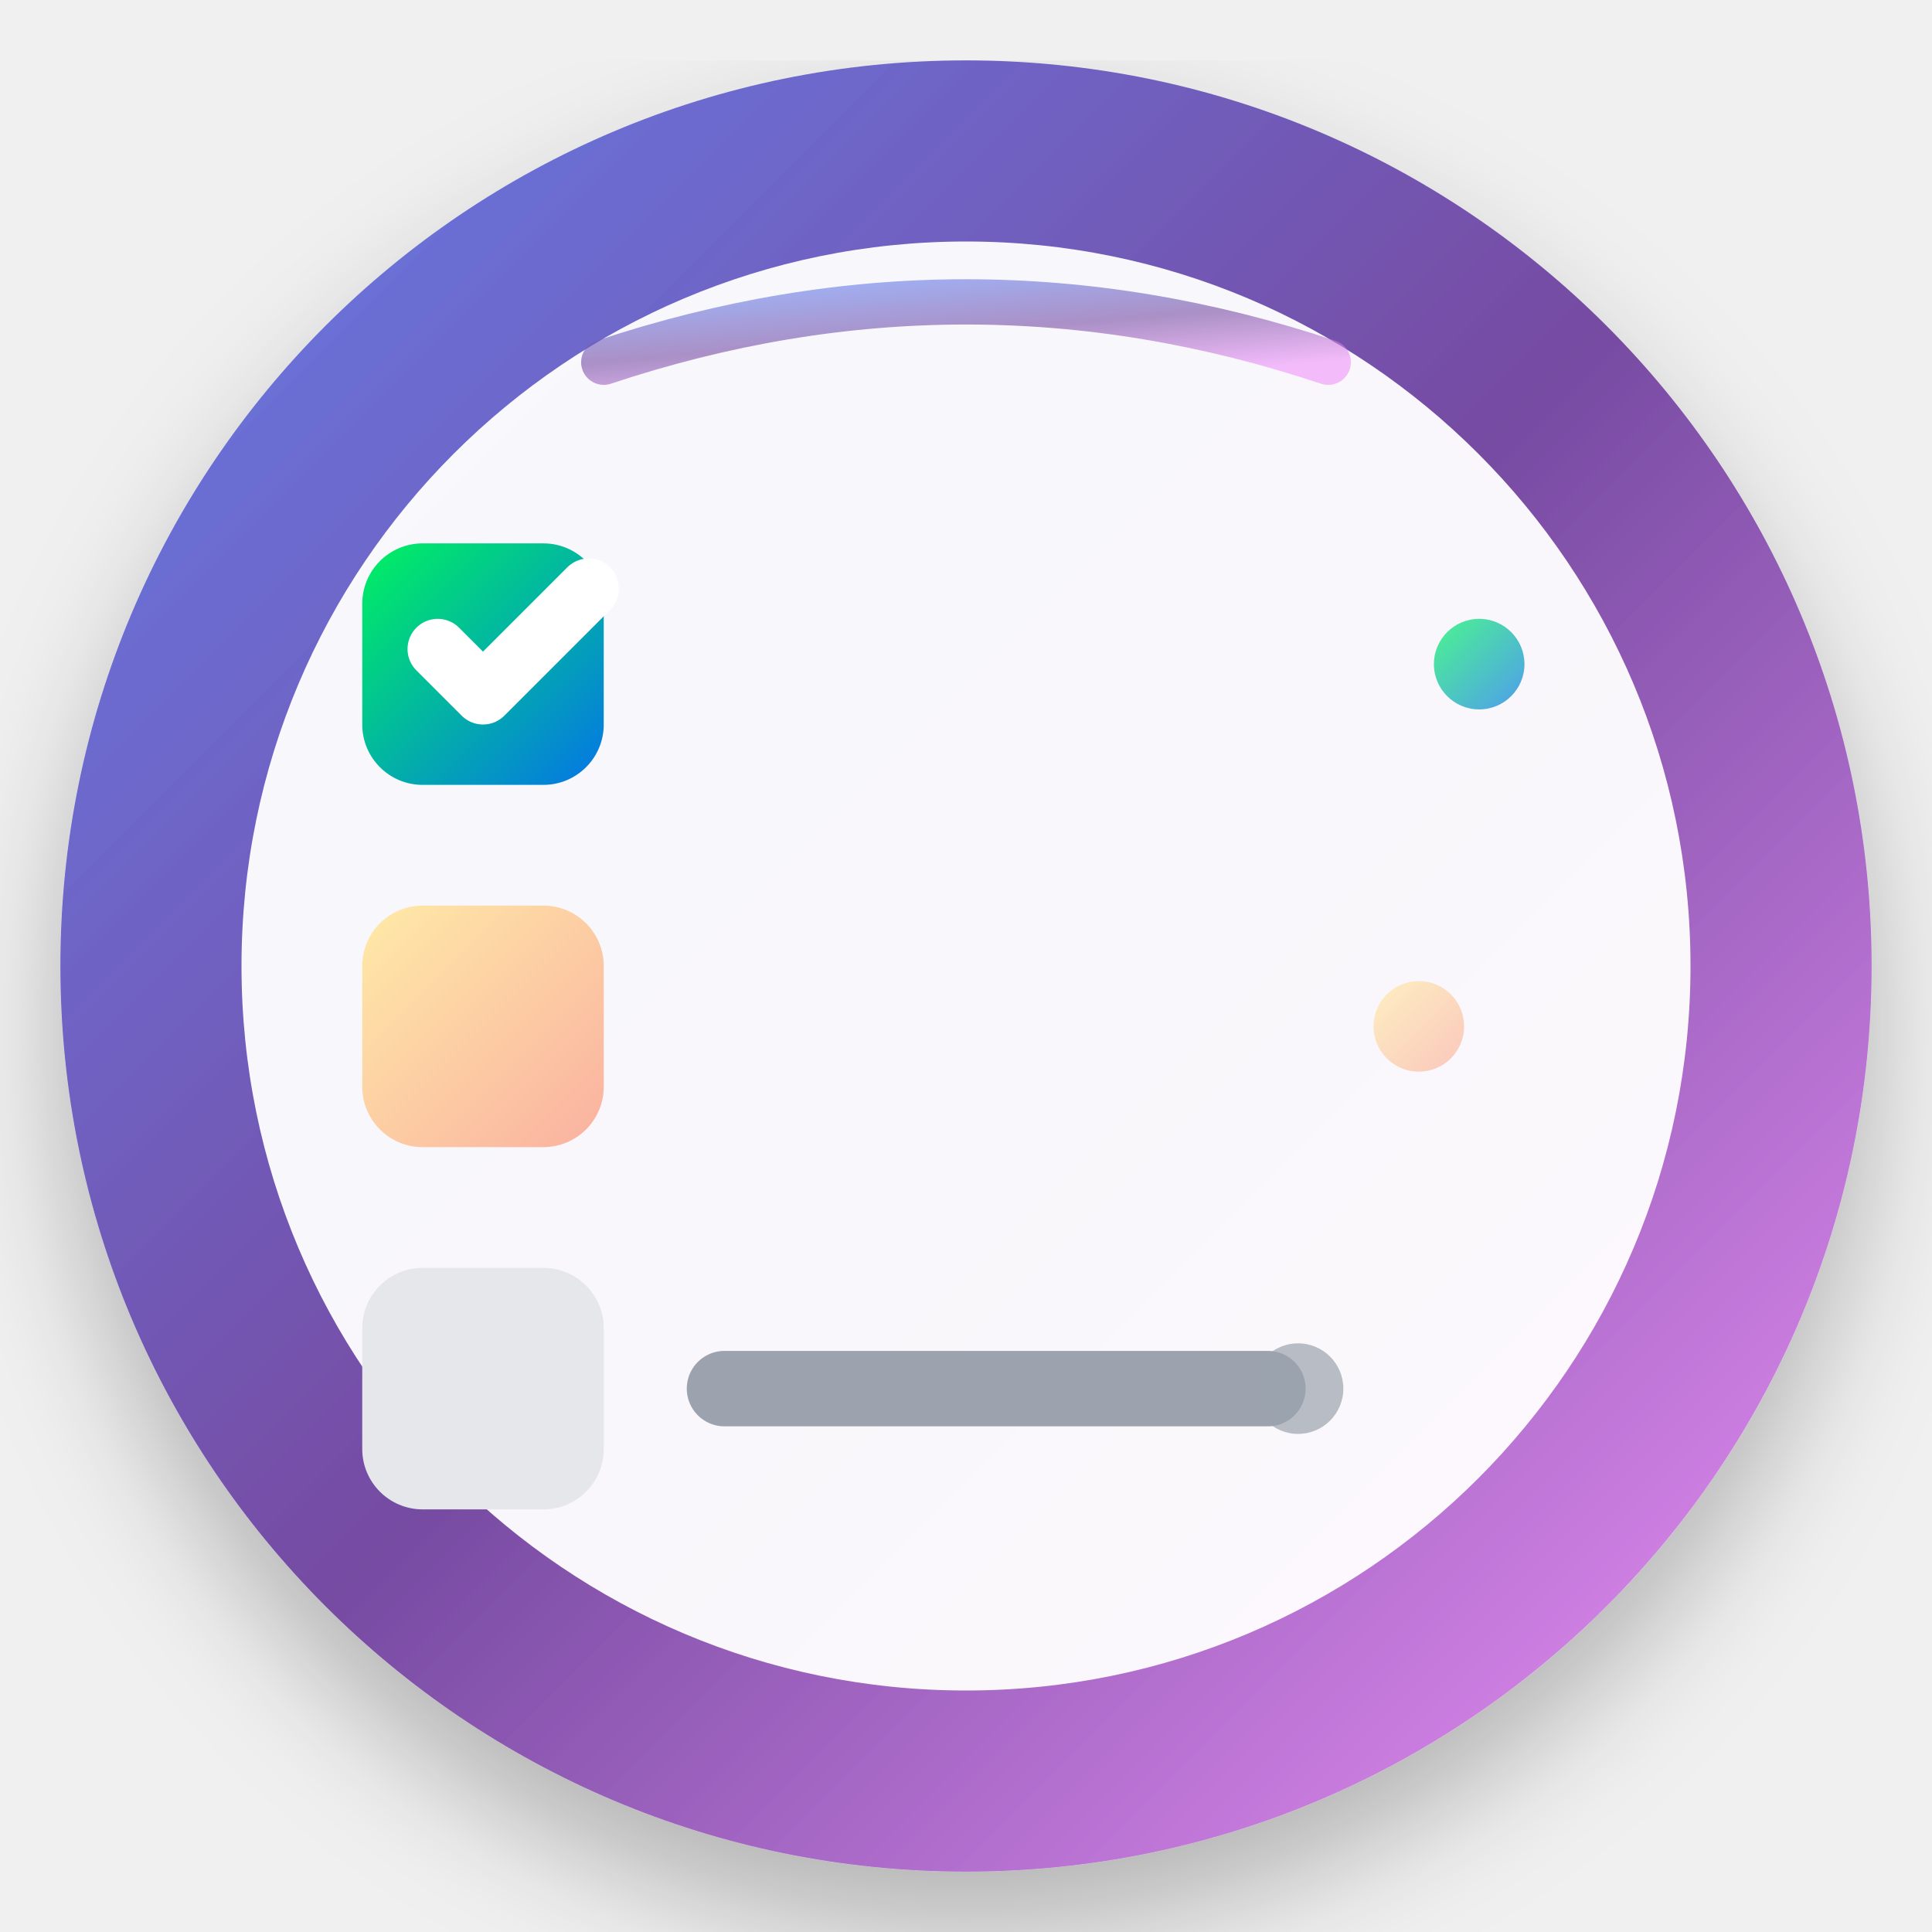
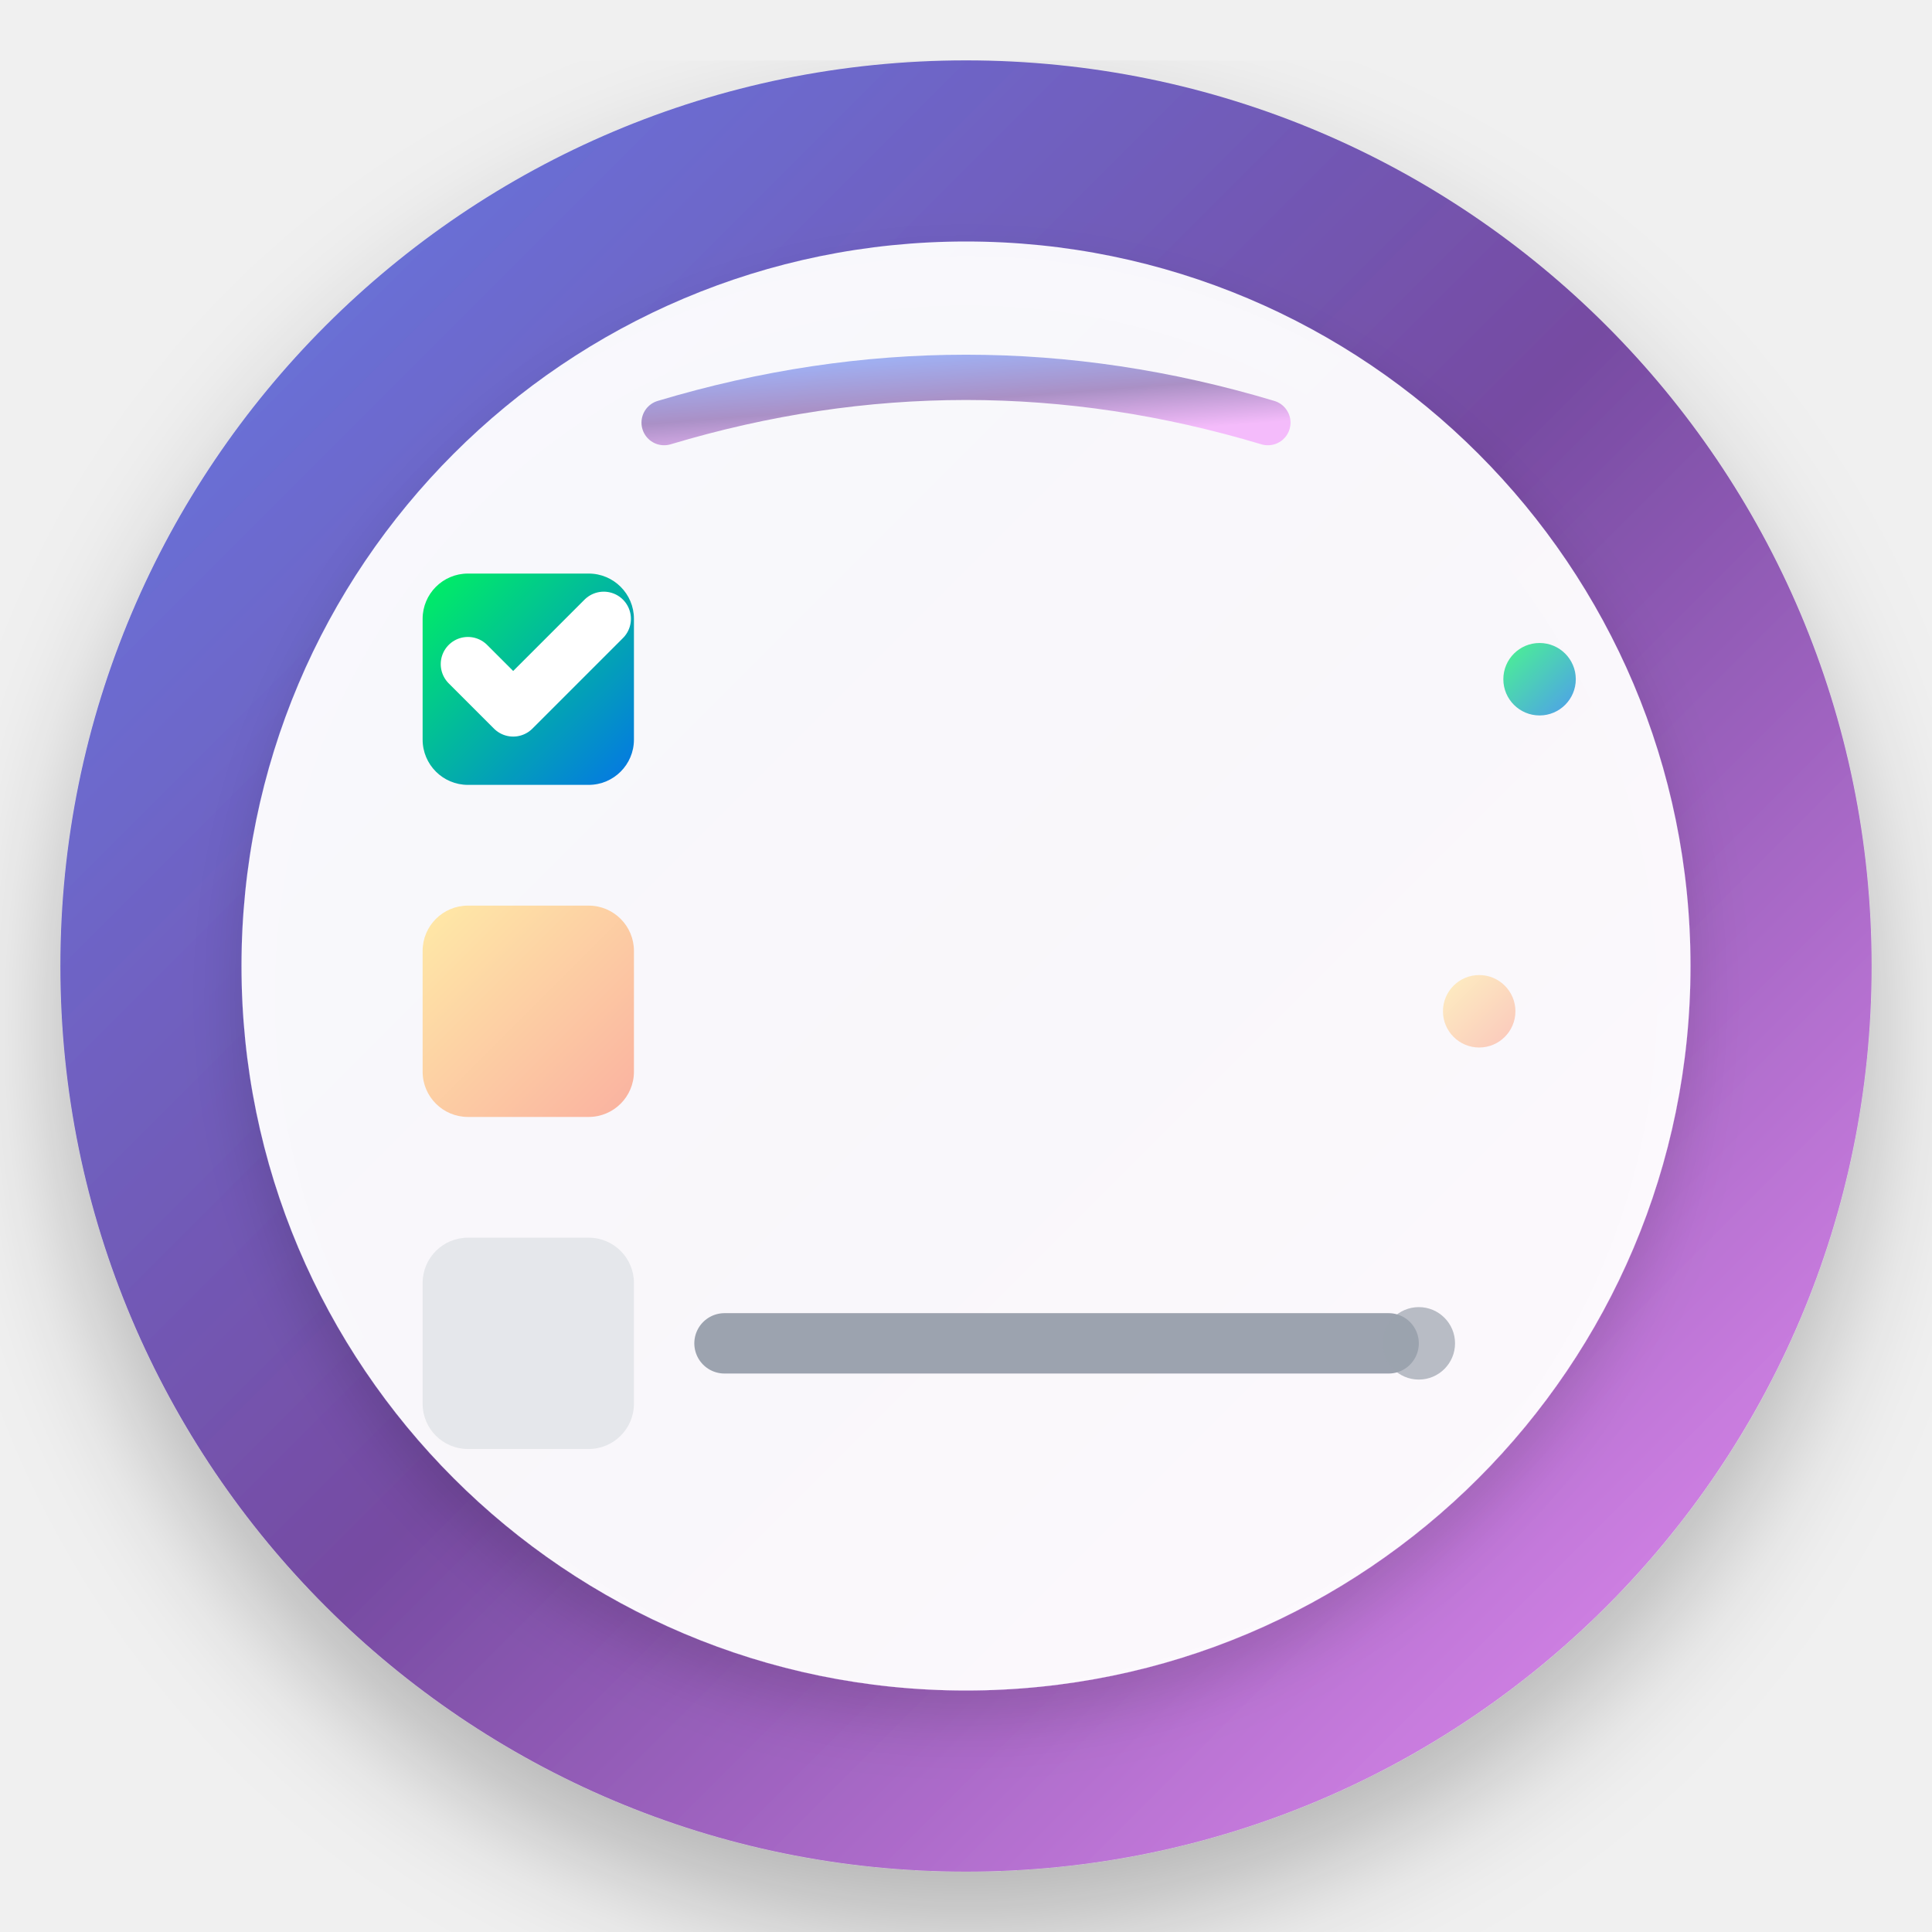
<svg xmlns="http://www.w3.org/2000/svg" viewBox="0 0 167 167" width="167" height="167">
-   <defs>
-     <linearGradient id="bgGradient" x1="0%" y1="0%" x2="100%" y2="100%">
-       <stop offset="0%" style="stop-color:#667eea;stop-opacity:1" />
-       <stop offset="50%" style="stop-color:#764ba2;stop-opacity:1" />
-       <stop offset="100%" style="stop-color:#f093fb;stop-opacity:1" />
-     </linearGradient>
-     <linearGradient id="checkGradient" x1="0%" y1="0%" x2="100%" y2="100%">
-       <stop offset="0%" style="stop-color:#00f260;stop-opacity:1" />
-       <stop offset="100%" style="stop-color:#0575e6;stop-opacity:1" />
-     </linearGradient>
-     <linearGradient id="pendingGradient" x1="0%" y1="0%" x2="100%" y2="100%">
-       <stop offset="0%" style="stop-color:#ffeaa7;stop-opacity:1" />
-       <stop offset="100%" style="stop-color:#fab1a0;stop-opacity:1" />
-     </linearGradient>
-     <filter id="shadow" x="-50%" y="-50%" width="200%" height="200%">
-       <feDropShadow dx="0" dy="5.219" stdDeviation="5.219" flood-opacity="0.25" />
-     </filter>
-   </defs>
-   <circle cx="83.5" cy="83.5" r="78.281" fill="url(#bgGradient)" filter="url(#shadow)" />
-   <circle cx="83.5" cy="83.5" r="62.625" fill="white" fill-opacity="0.95" />
-   <rect x="31.312" y="46.969" width="20.875" height="20.875" rx="5.219" fill="url(#checkGradient)" />
-   <path d="M37.836 56.102 L41.75 60.016 L50.883 50.883" fill="none" stroke="white" stroke-width="5.219" stroke-linecap="round" stroke-linejoin="round" />
-   <rect x="31.312" y="78.281" width="20.875" height="20.875" rx="5.219" fill="url(#pendingGradient)" />
-   <rect x="31.312" y="109.594" width="20.875" height="20.875" rx="5.219" fill="#e5e7eb" />
-   <line x1="62.625" y1="57.406" x2="125.25" y2="57.406" stroke="url(#checkGradient)" stroke-width="6.523" stroke-linecap="round" />
-   <line x1="62.625" y1="88.719" x2="120.031" y2="88.719" stroke="url(#pendingGradient)" stroke-width="6.523" stroke-linecap="round" />
-   <line x1="62.625" y1="120.031" x2="109.594" y2="120.031" stroke="#9ca3af" stroke-width="6.523" stroke-linecap="round" />
-   <circle cx="127.859" cy="57.406" r="3.914" fill="url(#checkGradient)" fill-opacity="0.7" />
-   <circle cx="122.641" cy="88.719" r="3.914" fill="url(#pendingGradient)" fill-opacity="0.7" />
-   <circle cx="112.203" cy="120.031" r="3.914" fill="#9ca3af" fill-opacity="0.7" />
-   <path d="M52.188 31.312 Q83.5 20.875 114.812 31.312" fill="none" stroke="url(#bgGradient)" stroke-width="3.914" stroke-linecap="round" opacity="0.6" />
+   <g transform="scale(2.609375)">
+     <defs>
+       <linearGradient id="bgGradient" x1="0%" y1="0%" x2="100%" y2="100%">
+         <stop offset="0%" style="stop-color:#667eea;stop-opacity:1" />
+         <stop offset="50%" style="stop-color:#764ba2;stop-opacity:1" />
+         <stop offset="100%" style="stop-color:#f093fb;stop-opacity:1" />
+       </linearGradient>
+       <linearGradient id="checkGradient" x1="0%" y1="0%" x2="100%" y2="100%">
+         <stop offset="0%" style="stop-color:#00f260;stop-opacity:1" />
+         <stop offset="100%" style="stop-color:#0575e6;stop-opacity:1" />
+       </linearGradient>
+       <linearGradient id="pendingGradient" x1="0%" y1="0%" x2="100%" y2="100%">
+         <stop offset="0%" style="stop-color:#ffeaa7;stop-opacity:1" />
+         <stop offset="100%" style="stop-color:#fab1a0;stop-opacity:1" />
+       </linearGradient>
+       <filter id="shadow" x="-50%" y="-50%" width="200%" height="200%">
+         <feDropShadow dx="0" dy="2" stdDeviation="2" flood-opacity="0.25" />
+       </filter>
+       <filter id="innerShadow" x="-50%" y="-50%" width="200%" height="200%">
+         <feDropShadow dx="0" dy="1" stdDeviation="1" flood-opacity="0.15" />
+       </filter>
+     </defs>
+     <circle cx="32" cy="32" r="30" fill="url(#bgGradient)" filter="url(#shadow)" />
+     <circle cx="32" cy="32" r="24" fill="white" fill-opacity="0.95" filter="url(#innerShadow)" />
+     <rect x="14" y="19" width="7" height="7" rx="1.5" fill="url(#checkGradient)" />
+     <path d="M15.5 22 L17 23.5 L20 20.5" fill="none" stroke="white" stroke-width="1.8" stroke-linecap="round" stroke-linejoin="round" />
+     <rect x="14" y="30" width="7" height="7" rx="1.5" fill="url(#pendingGradient)" />
+     <rect x="14" y="41" width="7" height="7" rx="1.5" fill="#e5e7eb" />
+     <line x1="24" y1="22.5" x2="50" y2="22.5" stroke="url(#checkGradient)" stroke-width="2" stroke-linecap="round" />
+     <line x1="24" y1="33.5" x2="48" y2="33.5" stroke="url(#pendingGradient)" stroke-width="2" stroke-linecap="round" />
+     <line x1="24" y1="44.5" x2="46" y2="44.5" stroke="#9ca3af" stroke-width="2" stroke-linecap="round" />
+     <circle cx="51" cy="22.5" r="1.2" fill="url(#checkGradient)" fill-opacity="0.7" />
+     <circle cx="49" cy="33.5" r="1.2" fill="url(#pendingGradient)" fill-opacity="0.7" />
+     <circle cx="47" cy="44.5" r="1.2" fill="#9ca3af" fill-opacity="0.7" />
+     <path d="M22 14 Q32 11 42 14" fill="none" stroke="url(#bgGradient)" stroke-width="1.5" stroke-linecap="round" opacity="0.6" />
+   </g>
</svg>
